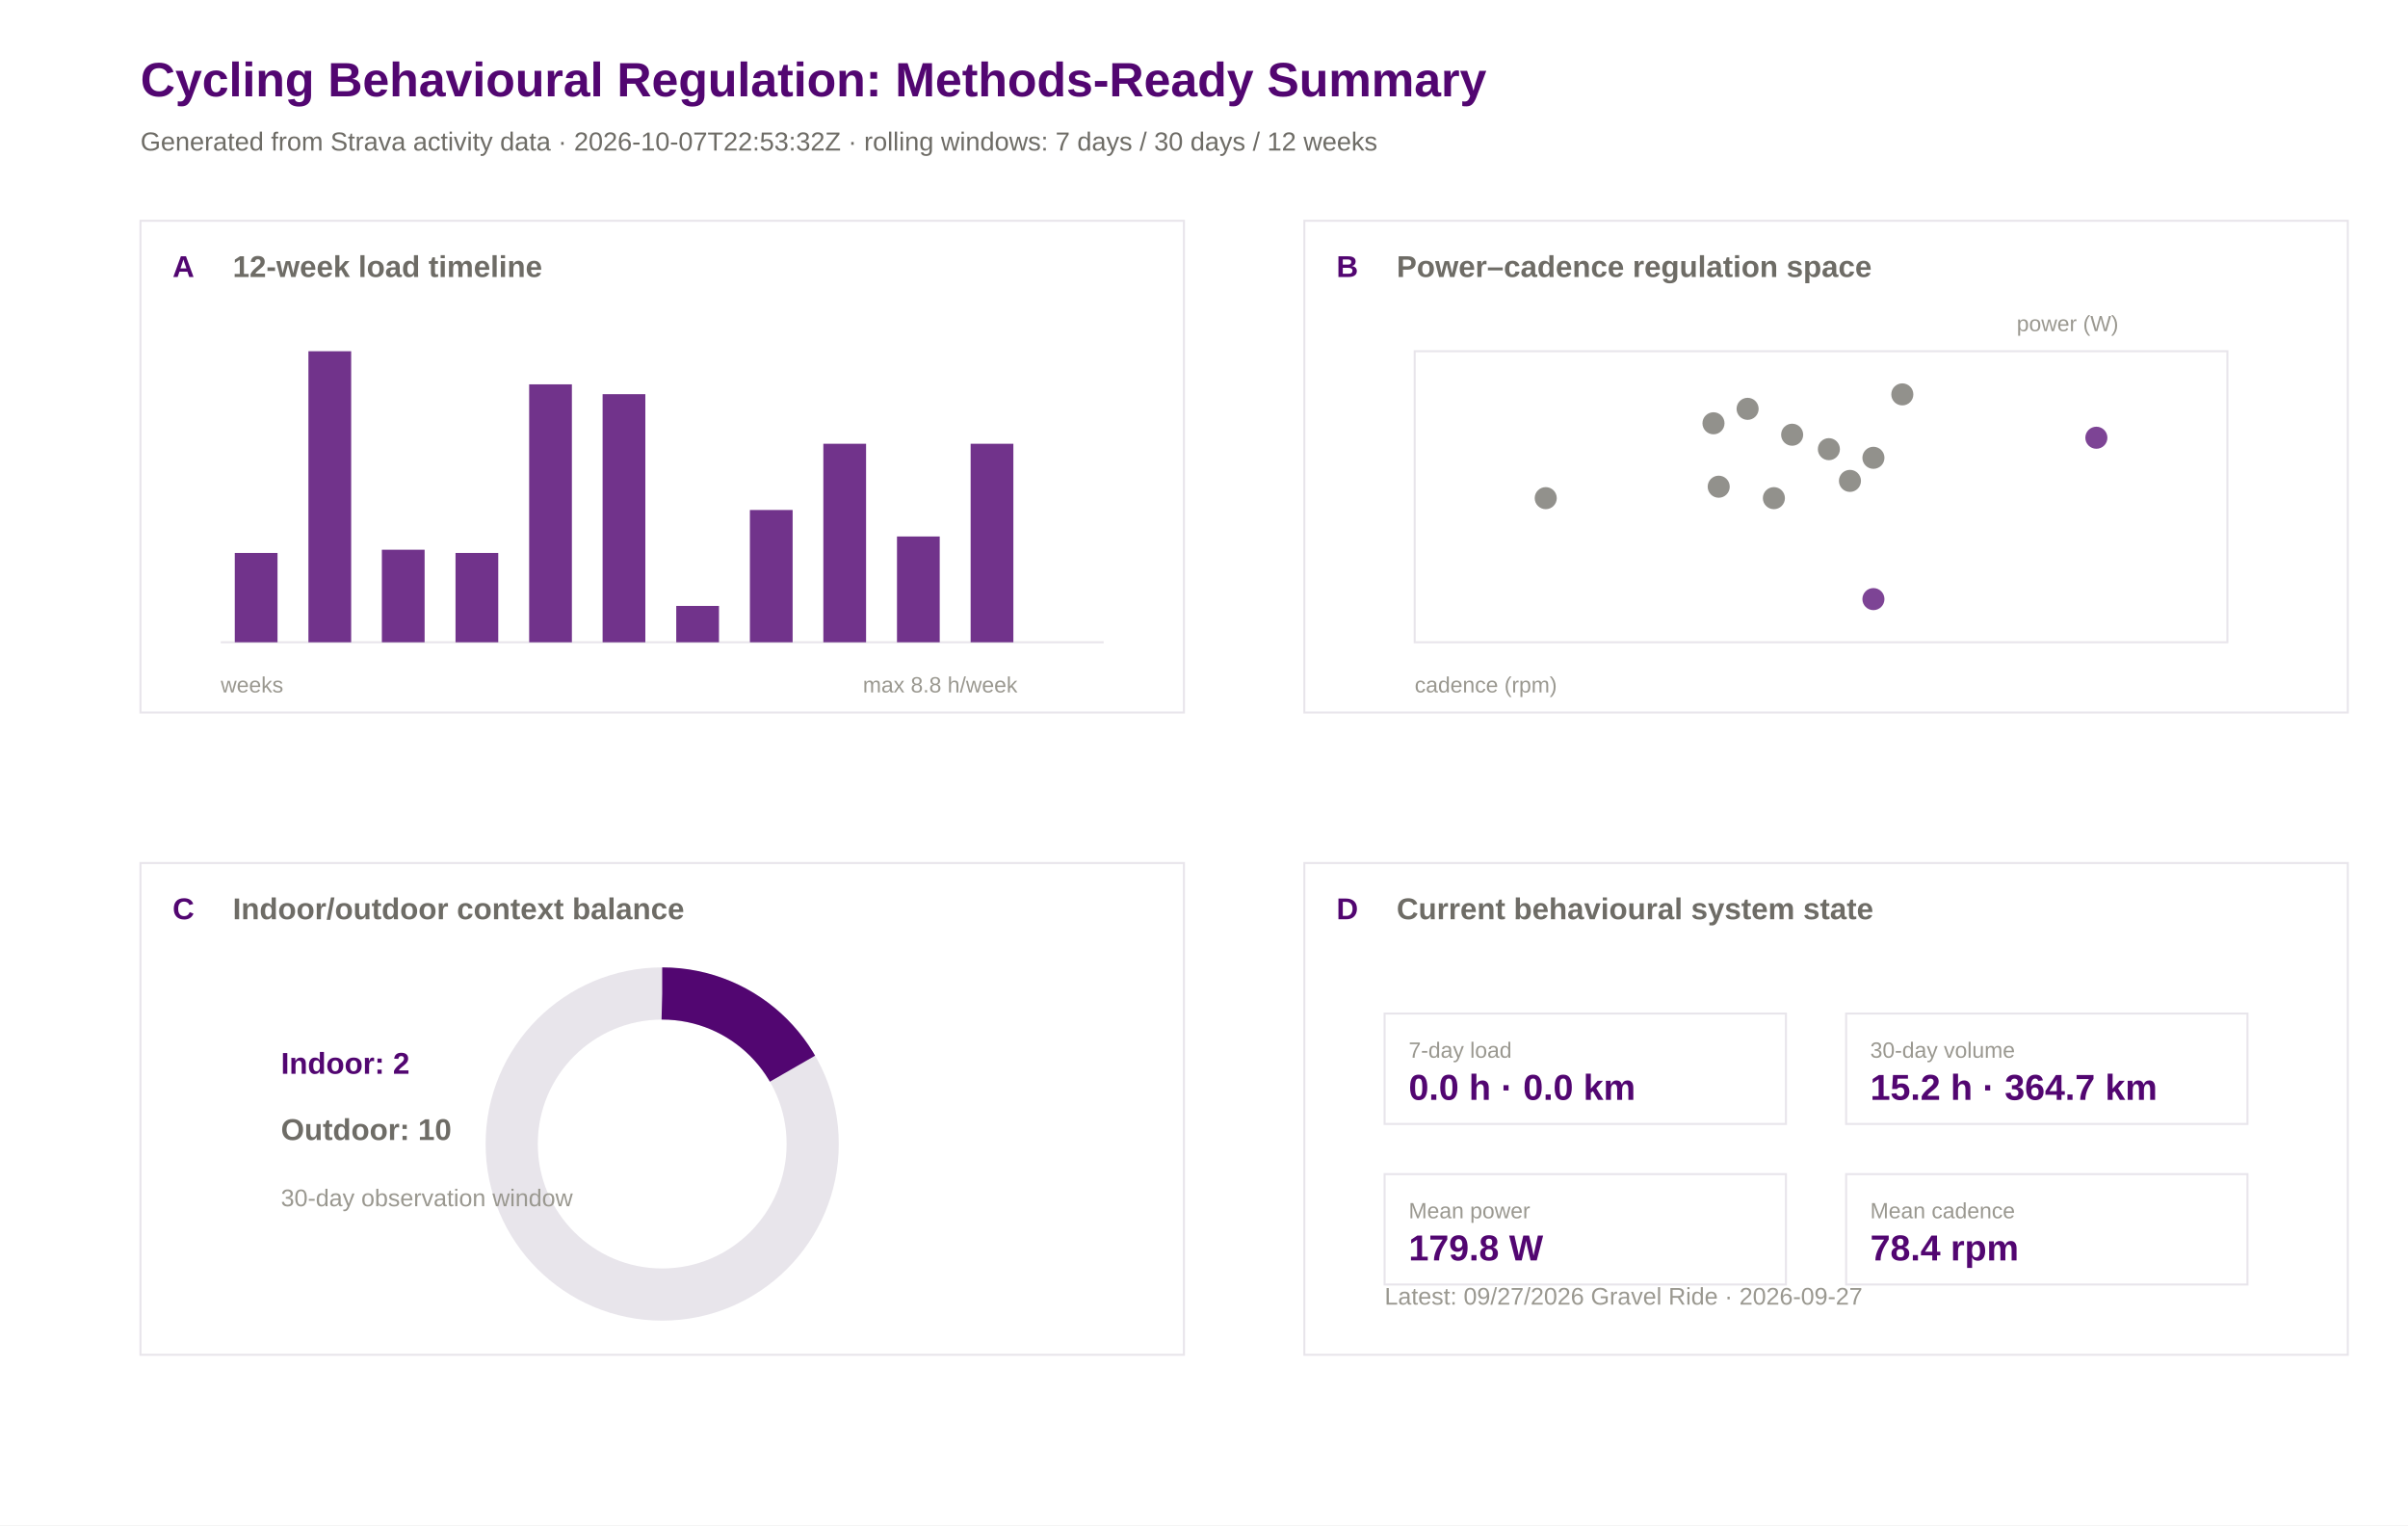
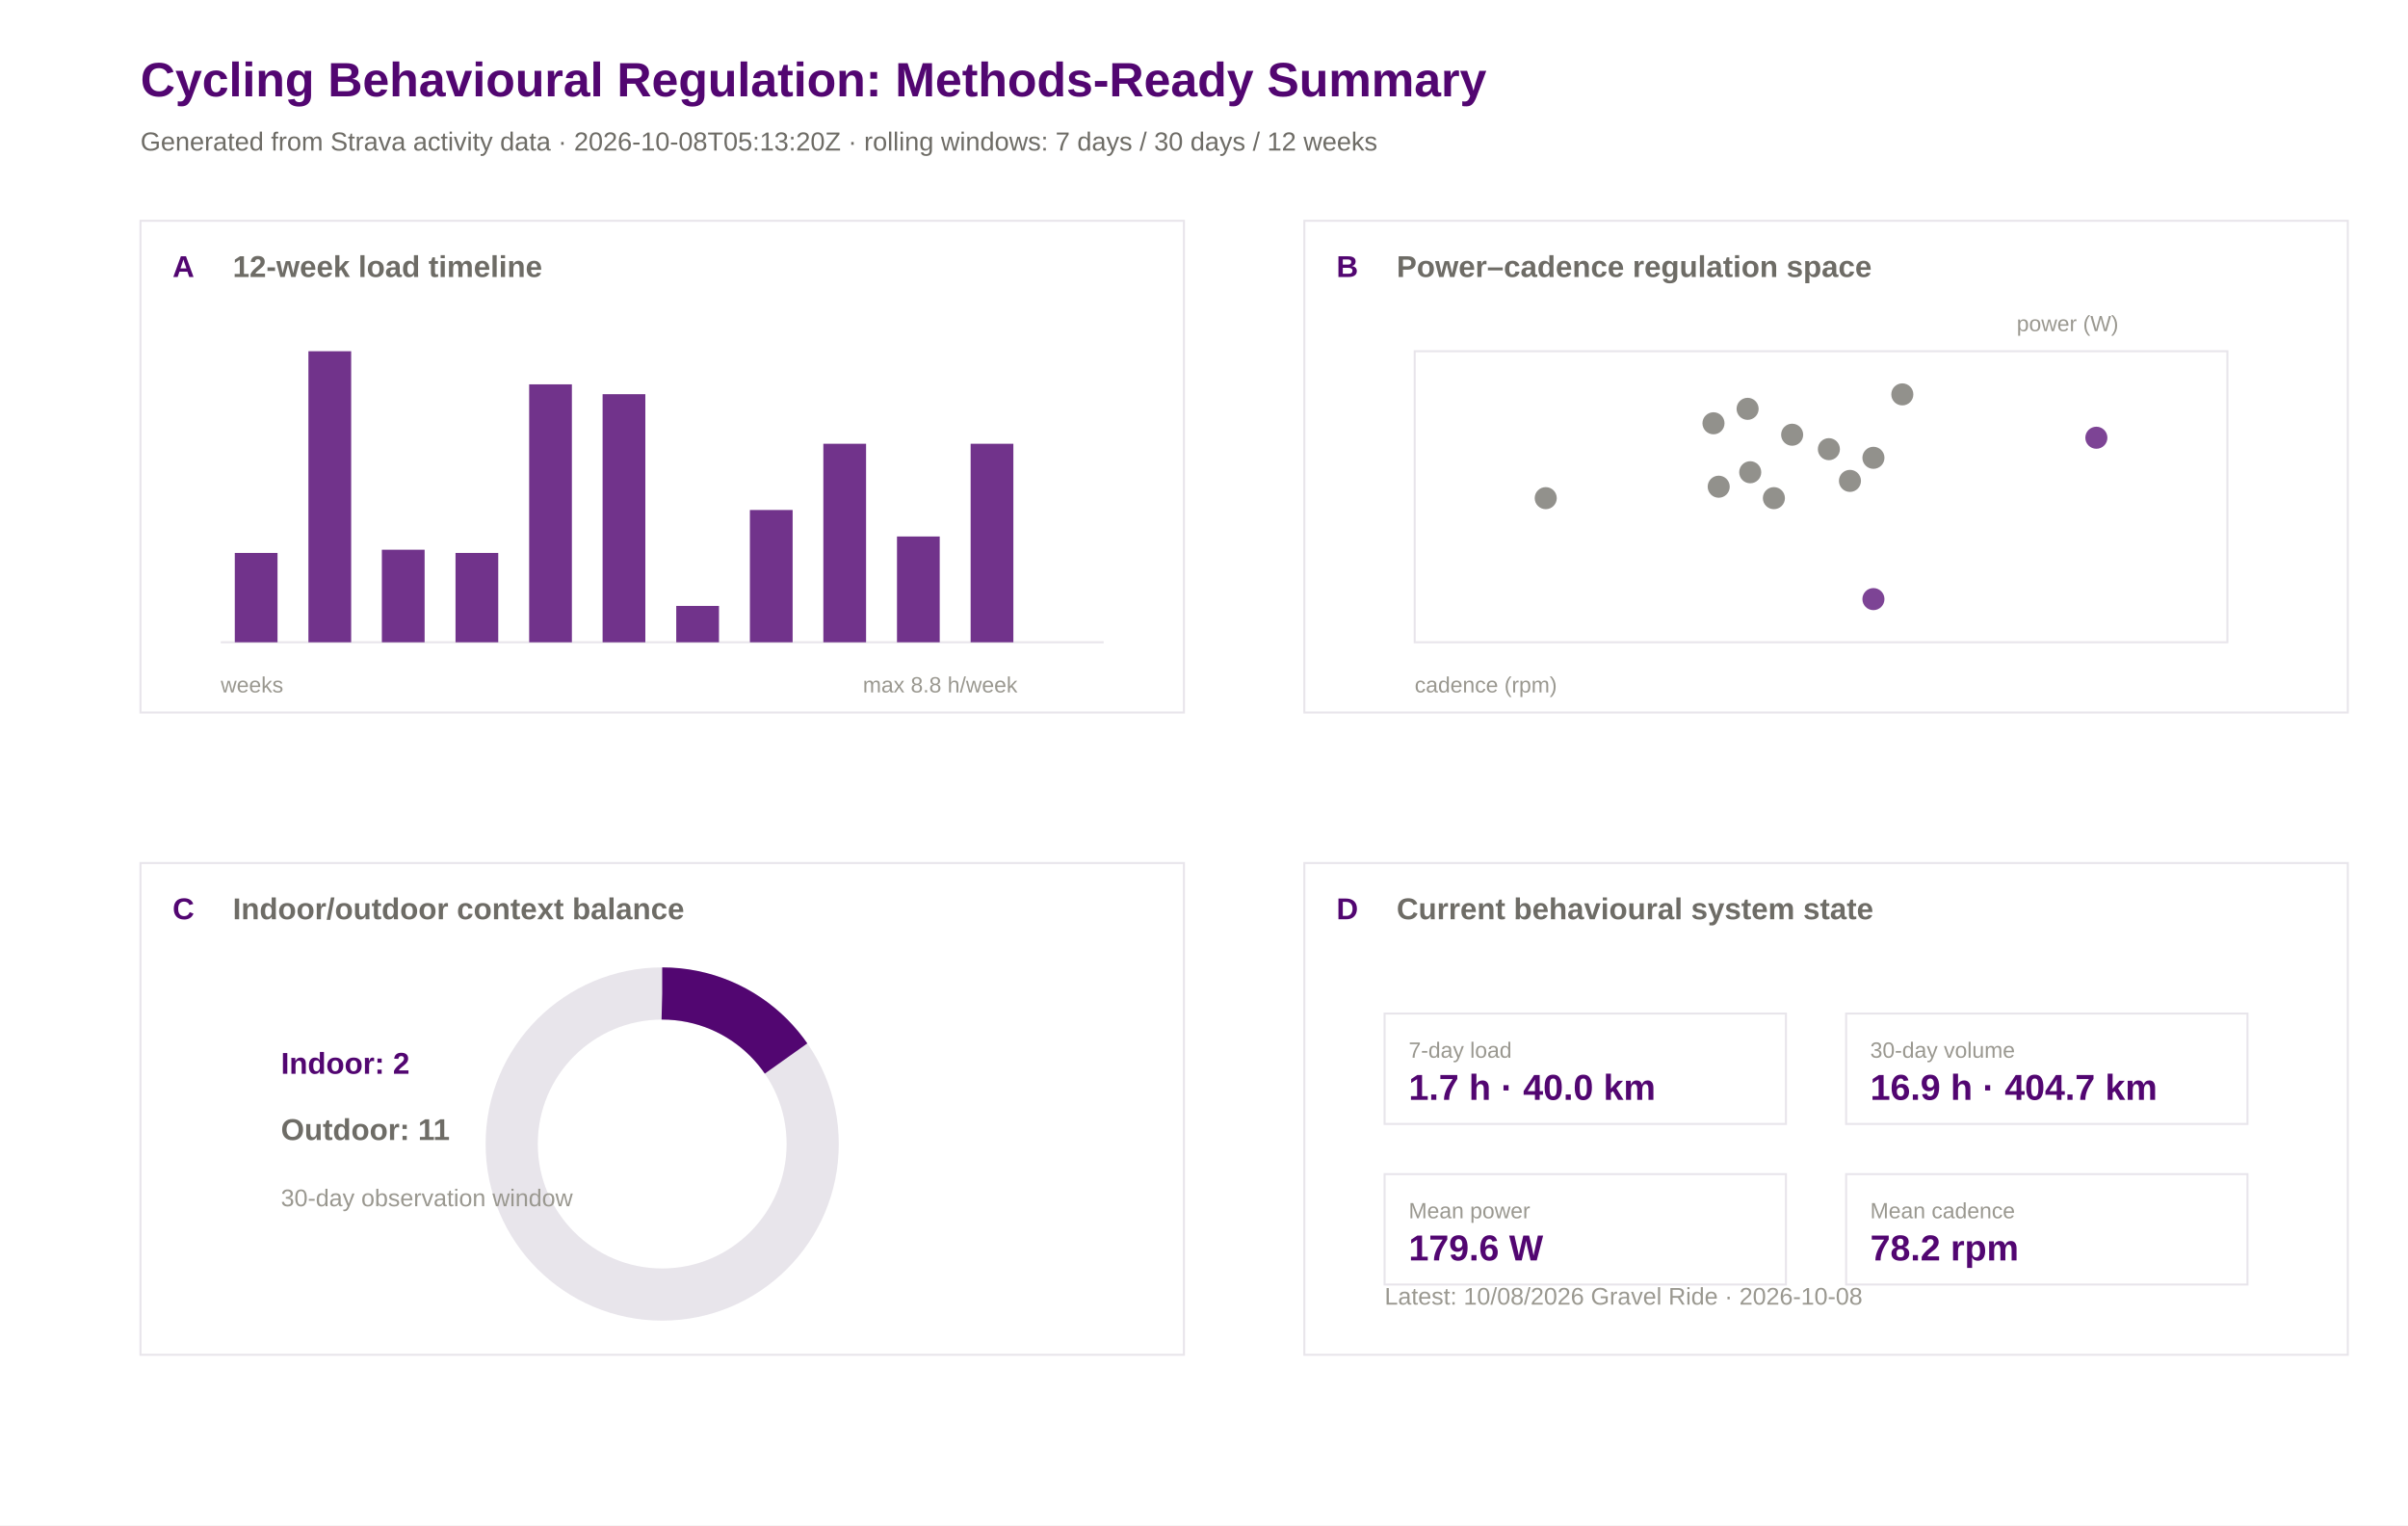
<svg xmlns="http://www.w3.org/2000/svg" width="1200" height="760" viewBox="0 0 1200 760">
  <rect width="100%" height="100%" fill="#ffffff" />
  <text x="70.0" y="48.0" font-family="Arial" font-size="24" font-weight="600" fill="#520671">Cycling Behavioural Regulation: Methods-Ready Summary</text>
-   <text x="70.0" y="75.0" font-family="Arial" font-size="13" font-weight="400" fill="#6e6c66">Generated from Strava activity data · 2026-10-07T22:53:32Z · rolling windows: 7 days / 30 days / 12 weeks</text>
+   <text x="70.0" y="75.0" font-family="Arial" font-size="13" font-weight="400" fill="#6e6c66">Generated from Strava activity data · 2026-10-08T05:13:20Z · rolling windows: 7 days / 30 days / 12 weeks</text>
  <rect x="70" y="110" width="520" height="245" fill="#ffffff" stroke="#e8e5eb" stroke-width="1" />
  <text x="86.0" y="138.0" font-family="Arial" font-size="15" font-weight="600" fill="#520671">A</text>
  <text x="116.0" y="138.0" font-family="Arial" font-size="15" font-weight="600" fill="#6e6c66">12-week load timeline</text>
  <rect x="650" y="110" width="520" height="245" fill="#ffffff" stroke="#e8e5eb" stroke-width="1" />
  <text x="666.0" y="138.0" font-family="Arial" font-size="15" font-weight="600" fill="#520671">B</text>
  <text x="696.0" y="138.0" font-family="Arial" font-size="15" font-weight="600" fill="#6e6c66">Power–cadence regulation space</text>
  <rect x="70" y="430" width="520" height="245" fill="#ffffff" stroke="#e8e5eb" stroke-width="1" />
  <text x="86.0" y="458.0" font-family="Arial" font-size="15" font-weight="600" fill="#520671">C</text>
  <text x="116.0" y="458.0" font-family="Arial" font-size="15" font-weight="600" fill="#6e6c66">Indoor/outdoor context balance</text>
  <rect x="650" y="430" width="520" height="245" fill="#ffffff" stroke="#e8e5eb" stroke-width="1" />
  <text x="666.0" y="458.0" font-family="Arial" font-size="15" font-weight="600" fill="#520671">D</text>
  <text x="696.0" y="458.0" font-family="Arial" font-size="15" font-weight="600" fill="#6e6c66">Current behavioural system state</text>
  <line x1="110" y1="320" x2="550" y2="320" stroke="#e8e5eb" />
  <rect x="117.0" y="275.5" width="21.3" height="44.5" fill="#520671" opacity="0.82" />
  <rect x="153.7" y="175.0" width="21.3" height="145.0" fill="#520671" opacity="0.82" />
  <rect x="190.3" y="273.9" width="21.3" height="46.1" fill="#520671" opacity="0.82" />
  <rect x="227.0" y="275.5" width="21.3" height="44.5" fill="#520671" opacity="0.82" />
  <rect x="263.7" y="191.5" width="21.3" height="128.5" fill="#520671" opacity="0.82" />
  <rect x="300.3" y="196.4" width="21.3" height="123.6" fill="#520671" opacity="0.82" />
  <rect x="337.0" y="301.9" width="21.3" height="18.1" fill="#520671" opacity="0.82" />
  <rect x="373.7" y="254.1" width="21.3" height="65.9" fill="#520671" opacity="0.82" />
  <rect x="410.3" y="221.1" width="21.3" height="98.9" fill="#520671" opacity="0.82" />
  <rect x="447.0" y="267.3" width="21.3" height="52.7" fill="#520671" opacity="0.82" />
  <rect x="483.7" y="221.1" width="21.3" height="98.9" fill="#520671" opacity="0.82" />
  <rect x="520.3" y="320.0" width="21.3" height="0.0" fill="#520671" opacity="0.82" />
  <text x="110.0" y="345.0" font-family="Arial" font-size="11" font-weight="400" fill="#9a9890">weeks</text>
  <text x="430.0" y="345.0" font-family="Arial" font-size="11" font-weight="400" fill="#9a9890">max 8.8 h/week</text>
  <rect x="705" y="175" width="405" height="145" fill="#ffffff" stroke="#e8e5eb" />
  <circle cx="933.6" cy="298.5" r="5.5" fill="#520671" opacity="0.75" />
  <circle cx="770.3" cy="248.2" r="5.5" fill="#6e6c66" opacity="0.75" />
  <circle cx="884.0" cy="248.2" r="5.5" fill="#6e6c66" opacity="0.75" />
  <circle cx="1044.7" cy="218.1" r="5.5" fill="#520671" opacity="0.75" />
  <circle cx="933.6" cy="228.1" r="5.5" fill="#6e6c66" opacity="0.75" />
  <circle cx="921.9" cy="239.6" r="5.5" fill="#6e6c66" opacity="0.75" />
  <circle cx="948.0" cy="196.5" r="5.5" fill="#6e6c66" opacity="0.75" />
  <circle cx="870.9" cy="203.7" r="5.5" fill="#6e6c66" opacity="0.75" />
  <circle cx="893.1" cy="216.6" r="5.5" fill="#6e6c66" opacity="0.75" />
  <circle cx="853.9" cy="210.9" r="5.5" fill="#6e6c66" opacity="0.75" />
  <circle cx="856.5" cy="242.5" r="5.5" fill="#6e6c66" opacity="0.75" />
  <circle cx="911.4" cy="223.8" r="5.5" fill="#6e6c66" opacity="0.75" />
+   <circle cx="872.2" cy="235.3" r="5.5" fill="#6e6c66" opacity="0.75" />
  <text x="705.0" y="345.0" font-family="Arial" font-size="11" font-weight="400" fill="#9a9890">cadence (rpm)</text>
  <text x="1005.0" y="165.0" font-family="Arial" font-size="11" font-weight="400" fill="#9a9890">power (W)</text>
  <circle cx="330" cy="570" r="75" fill="none" stroke="#e8e5eb" stroke-width="26" />
-   <circle cx="330" cy="570" r="75" fill="none" stroke="#520671" stroke-width="26" stroke-dasharray="78.5 471.2" transform="rotate(-90 330 570)" />
+   <circle cx="330" cy="570" r="75" fill="none" stroke="#520671" stroke-width="26" stroke-dasharray="72.5 471.2" transform="rotate(-90 330 570)" />
  <text x="140.0" y="535.0" font-family="Arial" font-size="15" font-weight="600" fill="#520671">Indoor: 2</text>
-   <text x="140.0" y="568.0" font-family="Arial" font-size="15" font-weight="600" fill="#6e6c66">Outdoor: 10</text>
+   <text x="140.0" y="568.0" font-family="Arial" font-size="15" font-weight="600" fill="#6e6c66">Outdoor: 11</text>
  <text x="140.0" y="601.0" font-family="Arial" font-size="12" font-weight="400" fill="#9a9890">30-day observation window</text>
  <rect x="690" y="505" width="200" height="55" fill="#ffffff" stroke="#e8e5eb" />
  <text x="702.0" y="527.0" font-family="Arial" font-size="11" font-weight="500" fill="#9a9890">7-day load</text>
-   <text x="702.0" y="548.0" font-family="Arial" font-size="18" font-weight="600" fill="#520671">0.0 h · 0.0 km</text>
+   <text x="702.0" y="548.0" font-family="Arial" font-size="18" font-weight="600" fill="#520671">1.7 h · 40.0 km</text>
  <rect x="920" y="505" width="200" height="55" fill="#ffffff" stroke="#e8e5eb" />
  <text x="932.0" y="527.0" font-family="Arial" font-size="11" font-weight="500" fill="#9a9890">30-day volume</text>
-   <text x="932.0" y="548.0" font-family="Arial" font-size="18" font-weight="600" fill="#520671">15.2 h · 364.7 km</text>
+   <text x="932.0" y="548.0" font-family="Arial" font-size="18" font-weight="600" fill="#520671">16.9 h · 404.7 km</text>
  <rect x="690" y="585" width="200" height="55" fill="#ffffff" stroke="#e8e5eb" />
  <text x="702.0" y="607.0" font-family="Arial" font-size="11" font-weight="500" fill="#9a9890">Mean power</text>
-   <text x="702.0" y="628.0" font-family="Arial" font-size="18" font-weight="600" fill="#520671">179.8 W</text>
+   <text x="702.0" y="628.0" font-family="Arial" font-size="18" font-weight="600" fill="#520671">179.6 W</text>
  <rect x="920" y="585" width="200" height="55" fill="#ffffff" stroke="#e8e5eb" />
  <text x="932.0" y="607.0" font-family="Arial" font-size="11" font-weight="500" fill="#9a9890">Mean cadence</text>
-   <text x="932.0" y="628.0" font-family="Arial" font-size="18" font-weight="600" fill="#520671">78.4 rpm</text>
-   <text x="690.0" y="650.0" font-family="Arial" font-size="12" font-weight="400" fill="#9a9890">Latest: 09/27/2026 Gravel Ride · 2026-09-27</text>
+   <text x="932.0" y="628.0" font-family="Arial" font-size="18" font-weight="600" fill="#520671">78.2 rpm</text>
+   <text x="690.0" y="650.0" font-family="Arial" font-size="12" font-weight="400" fill="#9a9890">Latest: 10/08/2026 Gravel Ride · 2026-10-08</text>
</svg>
